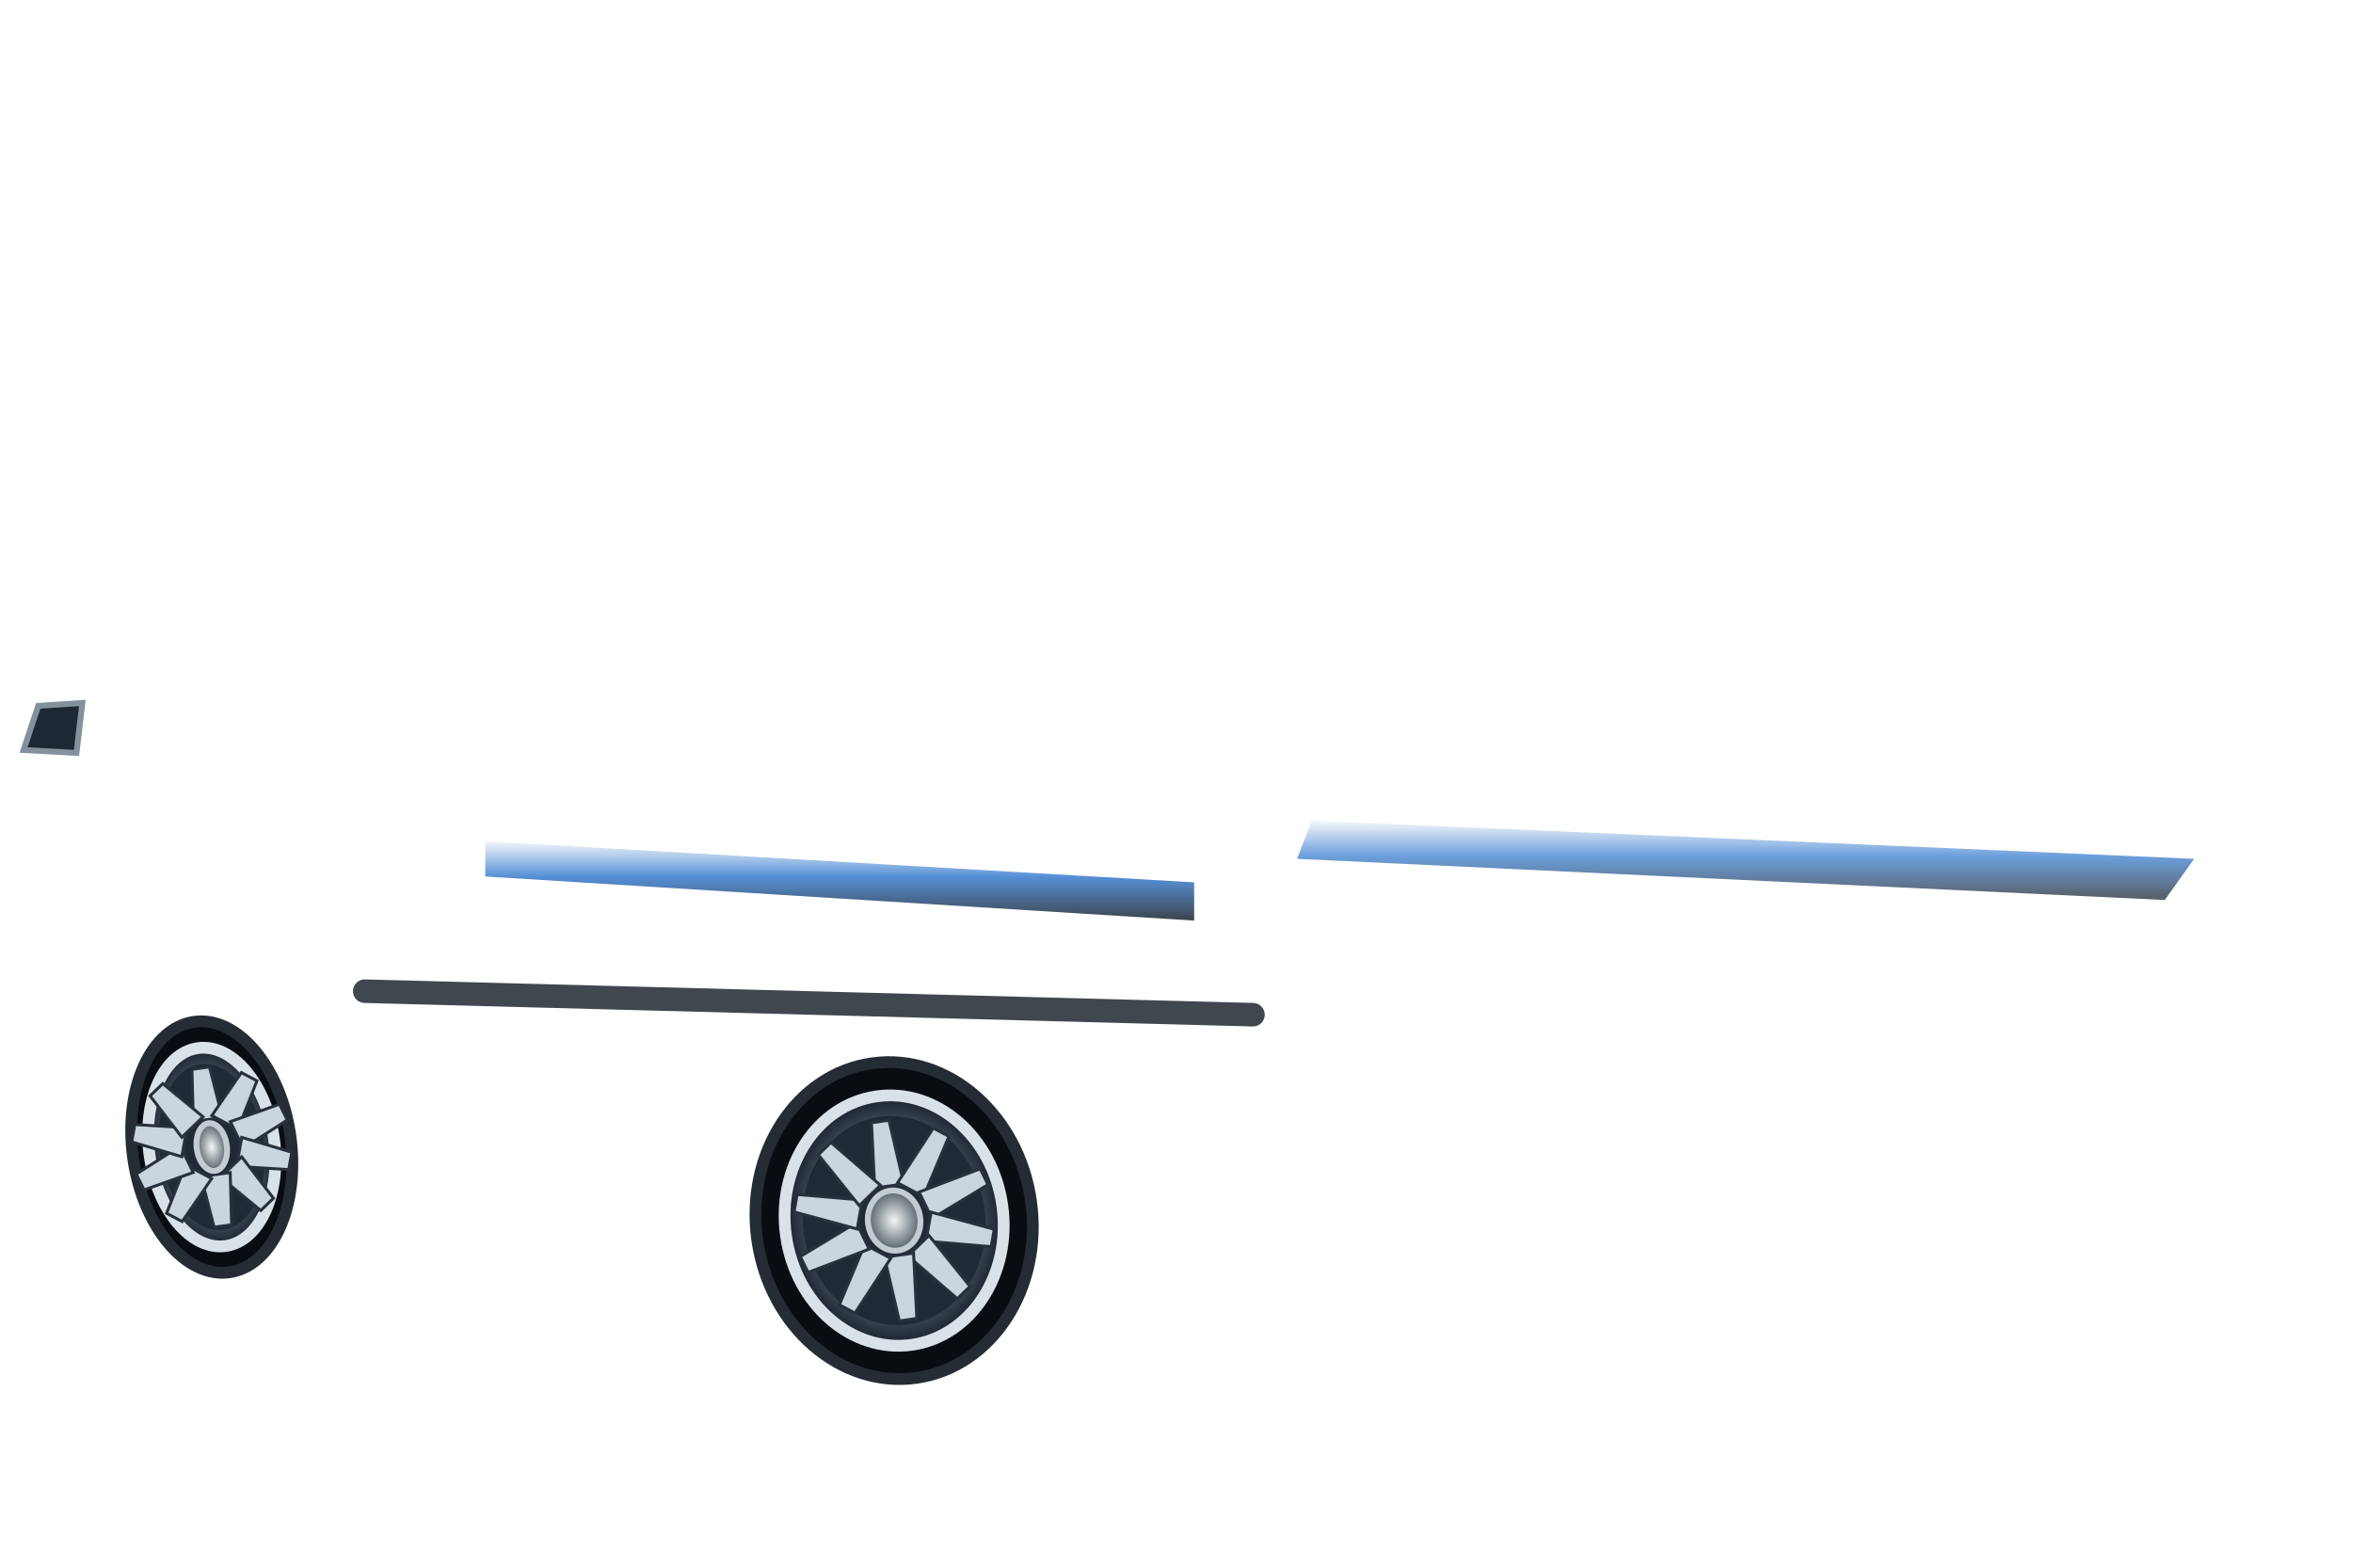
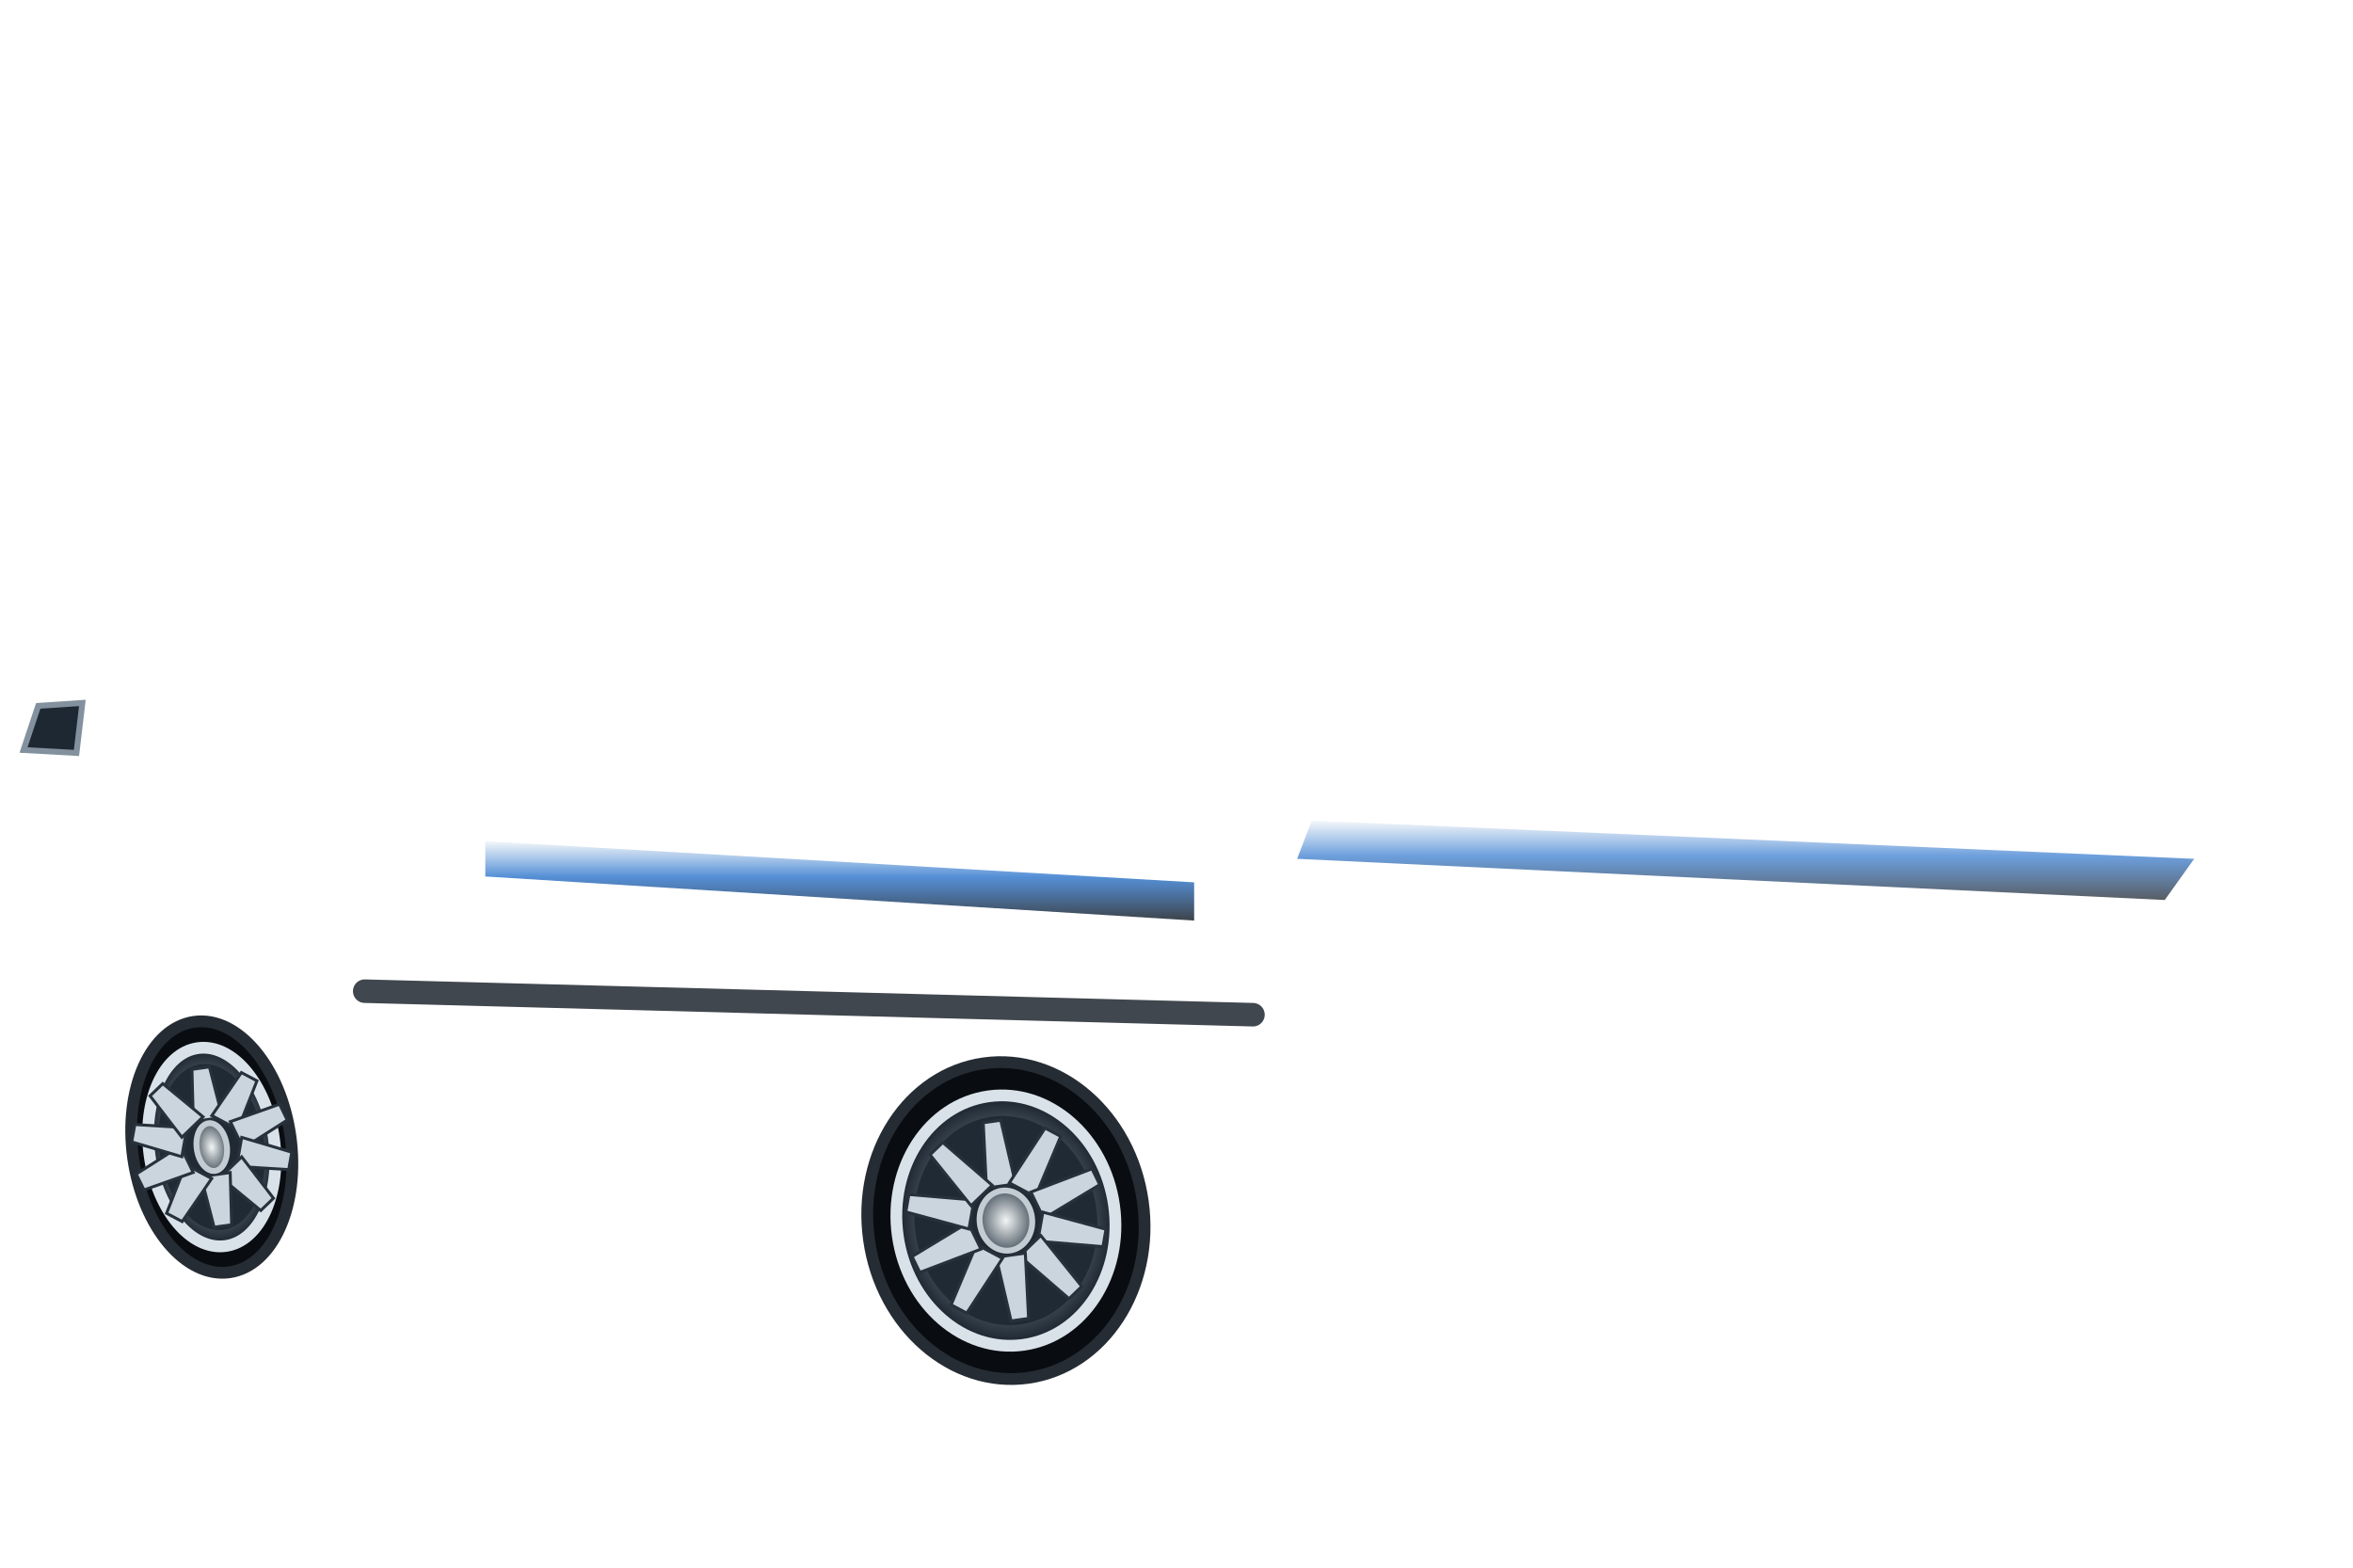
<svg xmlns="http://www.w3.org/2000/svg" width="800" height="533" viewBox="0 0 800 533">
  <defs>
    <radialGradient id="rim">
      <stop stop-color="#eef3f7" />
      <stop offset=".58" stop-color="#64717d" />
      <stop offset="1" stop-color="#17202a" />
    </radialGradient>
    <radialGradient id="hub">
      <stop stop-color="#f3f5f5" />
      <stop offset="1" stop-color="#53606a" />
    </radialGradient>
    <linearGradient id="stripe" x2="0" y2="1">
      <stop stop-color="#eef3f7" stop-opacity=".82" />
      <stop offset=".45" stop-color="#1968c8" stop-opacity=".84" />
      <stop offset="1" stop-color="#101820" stop-opacity=".92" />
    </linearGradient>
  </defs>
  <g transform="rotate(-8 72 390)">
    <ellipse cx="72" cy="390" rx="27" ry="43" fill="#090c11" stroke="#252c34" stroke-width="4" />
    <ellipse cx="72" cy="390" rx="21.33" ry="33.97" fill="url(#rim)" stroke="#d9e2e9" stroke-width="4" />
    <ellipse cx="72" cy="390" rx="17.82" ry="28.38" fill="#202a34" />
    <path d="M 69 362.91 L 75 362.91 L 77 380.54 L 67 380.54Z" fill="#cbd5dd" stroke="#27313c" stroke-width="1" transform="rotate(0 72 390)" />
    <path d="M 69 362.91 L 75 362.91 L 77 380.54 L 67 380.54Z" fill="#cbd5dd" stroke="#27313c" stroke-width="1" transform="rotate(36 72 390)" />
    <path d="M 69 362.91 L 75 362.91 L 77 380.54 L 67 380.54Z" fill="#cbd5dd" stroke="#27313c" stroke-width="1" transform="rotate(72 72 390)" />
    <path d="M 69 362.91 L 75 362.91 L 77 380.54 L 67 380.54Z" fill="#cbd5dd" stroke="#27313c" stroke-width="1" transform="rotate(108 72 390)" />
    <path d="M 69 362.91 L 75 362.91 L 77 380.54 L 67 380.54Z" fill="#cbd5dd" stroke="#27313c" stroke-width="1" transform="rotate(144 72 390)" />
    <path d="M 69 362.91 L 75 362.91 L 77 380.54 L 67 380.54Z" fill="#cbd5dd" stroke="#27313c" stroke-width="1" transform="rotate(180 72 390)" />
    <path d="M 69 362.91 L 75 362.91 L 77 380.54 L 67 380.54Z" fill="#cbd5dd" stroke="#27313c" stroke-width="1" transform="rotate(216 72 390)" />
    <path d="M 69 362.91 L 75 362.91 L 77 380.54 L 67 380.54Z" fill="#cbd5dd" stroke="#27313c" stroke-width="1" transform="rotate(252 72 390)" />
    <path d="M 69 362.91 L 75 362.91 L 77 380.54 L 67 380.54Z" fill="#cbd5dd" stroke="#27313c" stroke-width="1" transform="rotate(288 72 390)" />
    <path d="M 69 362.91 L 75 362.91 L 77 380.54 L 67 380.54Z" fill="#cbd5dd" stroke="#27313c" stroke-width="1" transform="rotate(324 72 390)" />
    <ellipse cx="72" cy="390" rx="5.13" ry="8.17" fill="url(#hub)" stroke="#c4ccd3" stroke-width="2" />
  </g>
-   <g transform="rotate(-8 304 415)">
-     <ellipse cx="304" cy="415" rx="47" ry="54" fill="#090c11" stroke="#252c34" stroke-width="4" />
-     <ellipse cx="304" cy="415" rx="37.13" ry="42.66" fill="url(#rim)" stroke="#d9e2e9" stroke-width="4" />
-     <ellipse cx="304" cy="415" rx="31.02" ry="35.64" fill="#202a34" />
-     <path d="M 301 380.98 L 307 380.98 L 309 403.12 L 299 403.12Z" fill="#cbd5dd" stroke="#27313c" stroke-width="1" transform="rotate(0 304 415)" />
-     <path d="M 301 380.98 L 307 380.98 L 309 403.12 L 299 403.12Z" fill="#cbd5dd" stroke="#27313c" stroke-width="1" transform="rotate(36 304 415)" />
-     <path d="M 301 380.98 L 307 380.98 L 309 403.12 L 299 403.12Z" fill="#cbd5dd" stroke="#27313c" stroke-width="1" transform="rotate(72 304 415)" />
-     <path d="M 301 380.98 L 307 380.98 L 309 403.12 L 299 403.12Z" fill="#cbd5dd" stroke="#27313c" stroke-width="1" transform="rotate(108 304 415)" />
-     <path d="M 301 380.98 L 307 380.98 L 309 403.12 L 299 403.12Z" fill="#cbd5dd" stroke="#27313c" stroke-width="1" transform="rotate(144 304 415)" />
-     <path d="M 301 380.98 L 307 380.98 L 309 403.12 L 299 403.12Z" fill="#cbd5dd" stroke="#27313c" stroke-width="1" transform="rotate(180 304 415)" />
-     <path d="M 301 380.98 L 307 380.98 L 309 403.12 L 299 403.12Z" fill="#cbd5dd" stroke="#27313c" stroke-width="1" transform="rotate(216 304 415)" />
-     <path d="M 301 380.98 L 307 380.98 L 309 403.12 L 299 403.12Z" fill="#cbd5dd" stroke="#27313c" stroke-width="1" transform="rotate(252 304 415)" />
-     <path d="M 301 380.98 L 307 380.98 L 309 403.12 L 299 403.12Z" fill="#cbd5dd" stroke="#27313c" stroke-width="1" transform="rotate(288 304 415)" />
-     <path d="M 301 380.98 L 307 380.98 L 309 403.12 L 299 403.12Z" fill="#cbd5dd" stroke="#27313c" stroke-width="1" transform="rotate(324 304 415)" />
-     <ellipse cx="304" cy="415" rx="8.93" ry="10.26" fill="url(#hub)" stroke="#c4ccd3" stroke-width="2" />
+   <g transform="translate(38 0)">
+     <g transform="rotate(-8 304 415)">
+       <ellipse cx="304" cy="415" rx="47" ry="54" fill="#090c11" stroke="#252c34" stroke-width="4" />
+       <ellipse cx="304" cy="415" rx="37.13" ry="42.66" fill="url(#rim)" stroke="#d9e2e9" stroke-width="4" />
+       <ellipse cx="304" cy="415" rx="31.02" ry="35.64" fill="#202a34" />
+       <path d="M 301 380.98 L 307 380.98 L 309 403.12 L 299 403.12Z" fill="#cbd5dd" stroke="#27313c" stroke-width="1" transform="rotate(0 304 415)" />
+       <path d="M 301 380.98 L 307 380.98 L 309 403.12 L 299 403.12Z" fill="#cbd5dd" stroke="#27313c" stroke-width="1" transform="rotate(36 304 415)" />
+       <path d="M 301 380.98 L 307 380.98 L 309 403.12 L 299 403.12Z" fill="#cbd5dd" stroke="#27313c" stroke-width="1" transform="rotate(72 304 415)" />
+       <path d="M 301 380.98 L 307 380.98 L 309 403.12 L 299 403.12Z" fill="#cbd5dd" stroke="#27313c" stroke-width="1" transform="rotate(108 304 415)" />
+       <path d="M 301 380.98 L 307 380.98 L 309 403.12 L 299 403.12Z" fill="#cbd5dd" stroke="#27313c" stroke-width="1" transform="rotate(144 304 415)" />
+       <path d="M 301 380.98 L 307 380.98 L 309 403.12 L 299 403.12Z" fill="#cbd5dd" stroke="#27313c" stroke-width="1" transform="rotate(180 304 415)" />
+       <path d="M 301 380.98 L 307 380.98 L 309 403.12 L 299 403.12Z" fill="#cbd5dd" stroke="#27313c" stroke-width="1" transform="rotate(216 304 415)" />
+       <path d="M 301 380.98 L 307 380.98 L 309 403.12 L 299 403.12Z" fill="#cbd5dd" stroke="#27313c" stroke-width="1" transform="rotate(252 304 415)" />
+       <path d="M 301 380.98 L 307 380.98 L 309 403.12 L 299 403.12Z" fill="#cbd5dd" stroke="#27313c" stroke-width="1" transform="rotate(288 304 415)" />
+       <path d="M 301 380.98 L 307 380.98 L 309 403.12 L 299 403.12Z" fill="#cbd5dd" stroke="#27313c" stroke-width="1" transform="rotate(324 304 415)" />
+       <ellipse cx="304" cy="415" rx="8.93" ry="10.26" fill="url(#hub)" stroke="#c4ccd3" stroke-width="2" />
+     </g>
  </g>
  <path d="M 124 337 L 426 345" fill="none" stroke="#121a22" stroke-opacity=".8" stroke-width="8" stroke-linecap="round" />
  <path d="M 165 286 L 406 300 L 406 313 L 165 298 Z" fill="url(#stripe)" opacity=".88" />
  <path d="M 446 279 L 746 292 L 736 306 L 441 292 Z" fill="url(#stripe)" opacity=".76" />
  <path d="M 13 240 L 28 239 L 26 256 L 8 255 Z" fill="#1d2832" stroke="#82919d" stroke-width="2" />
</svg>
